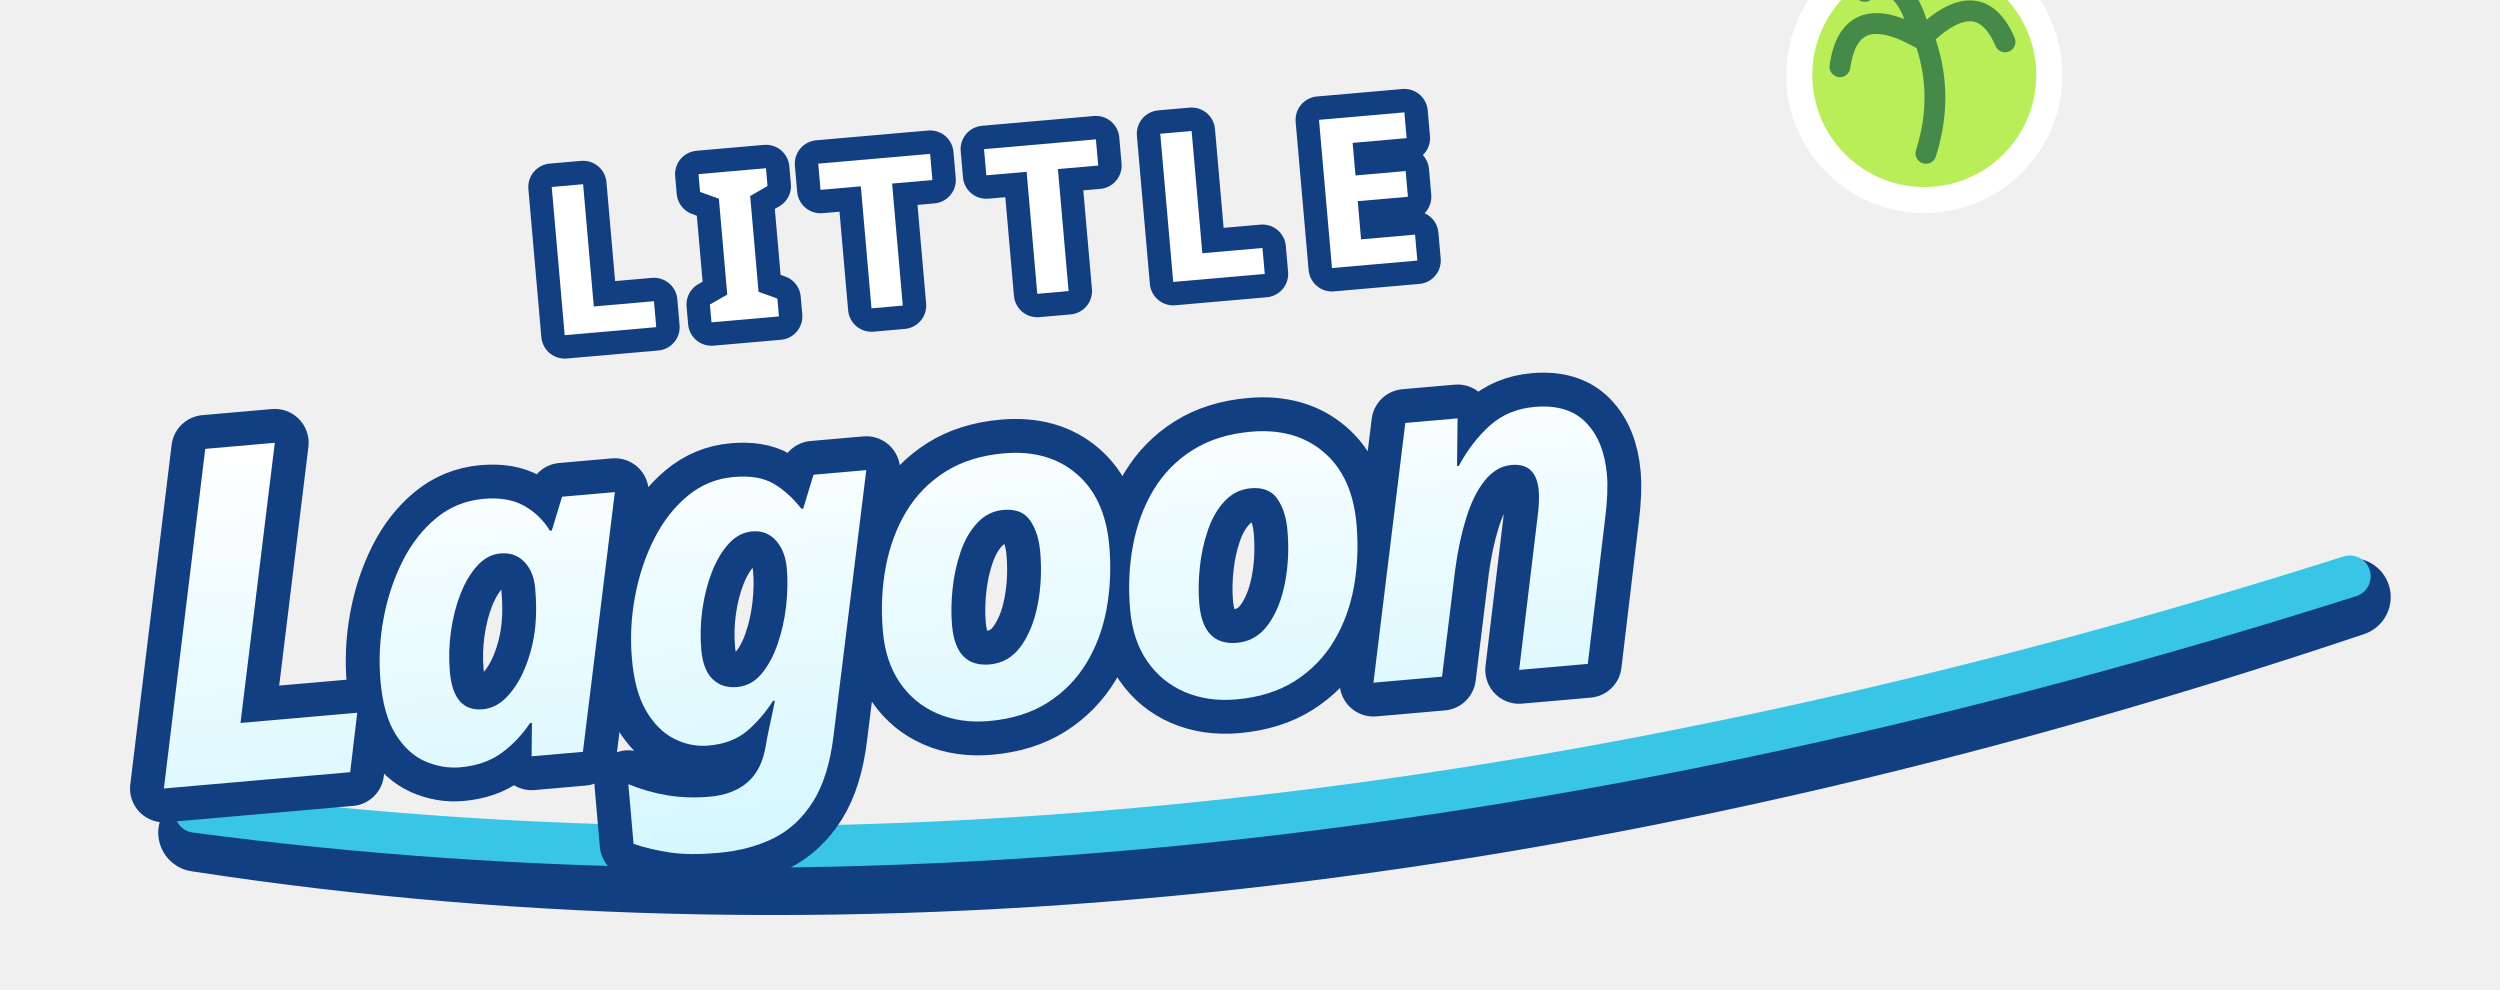
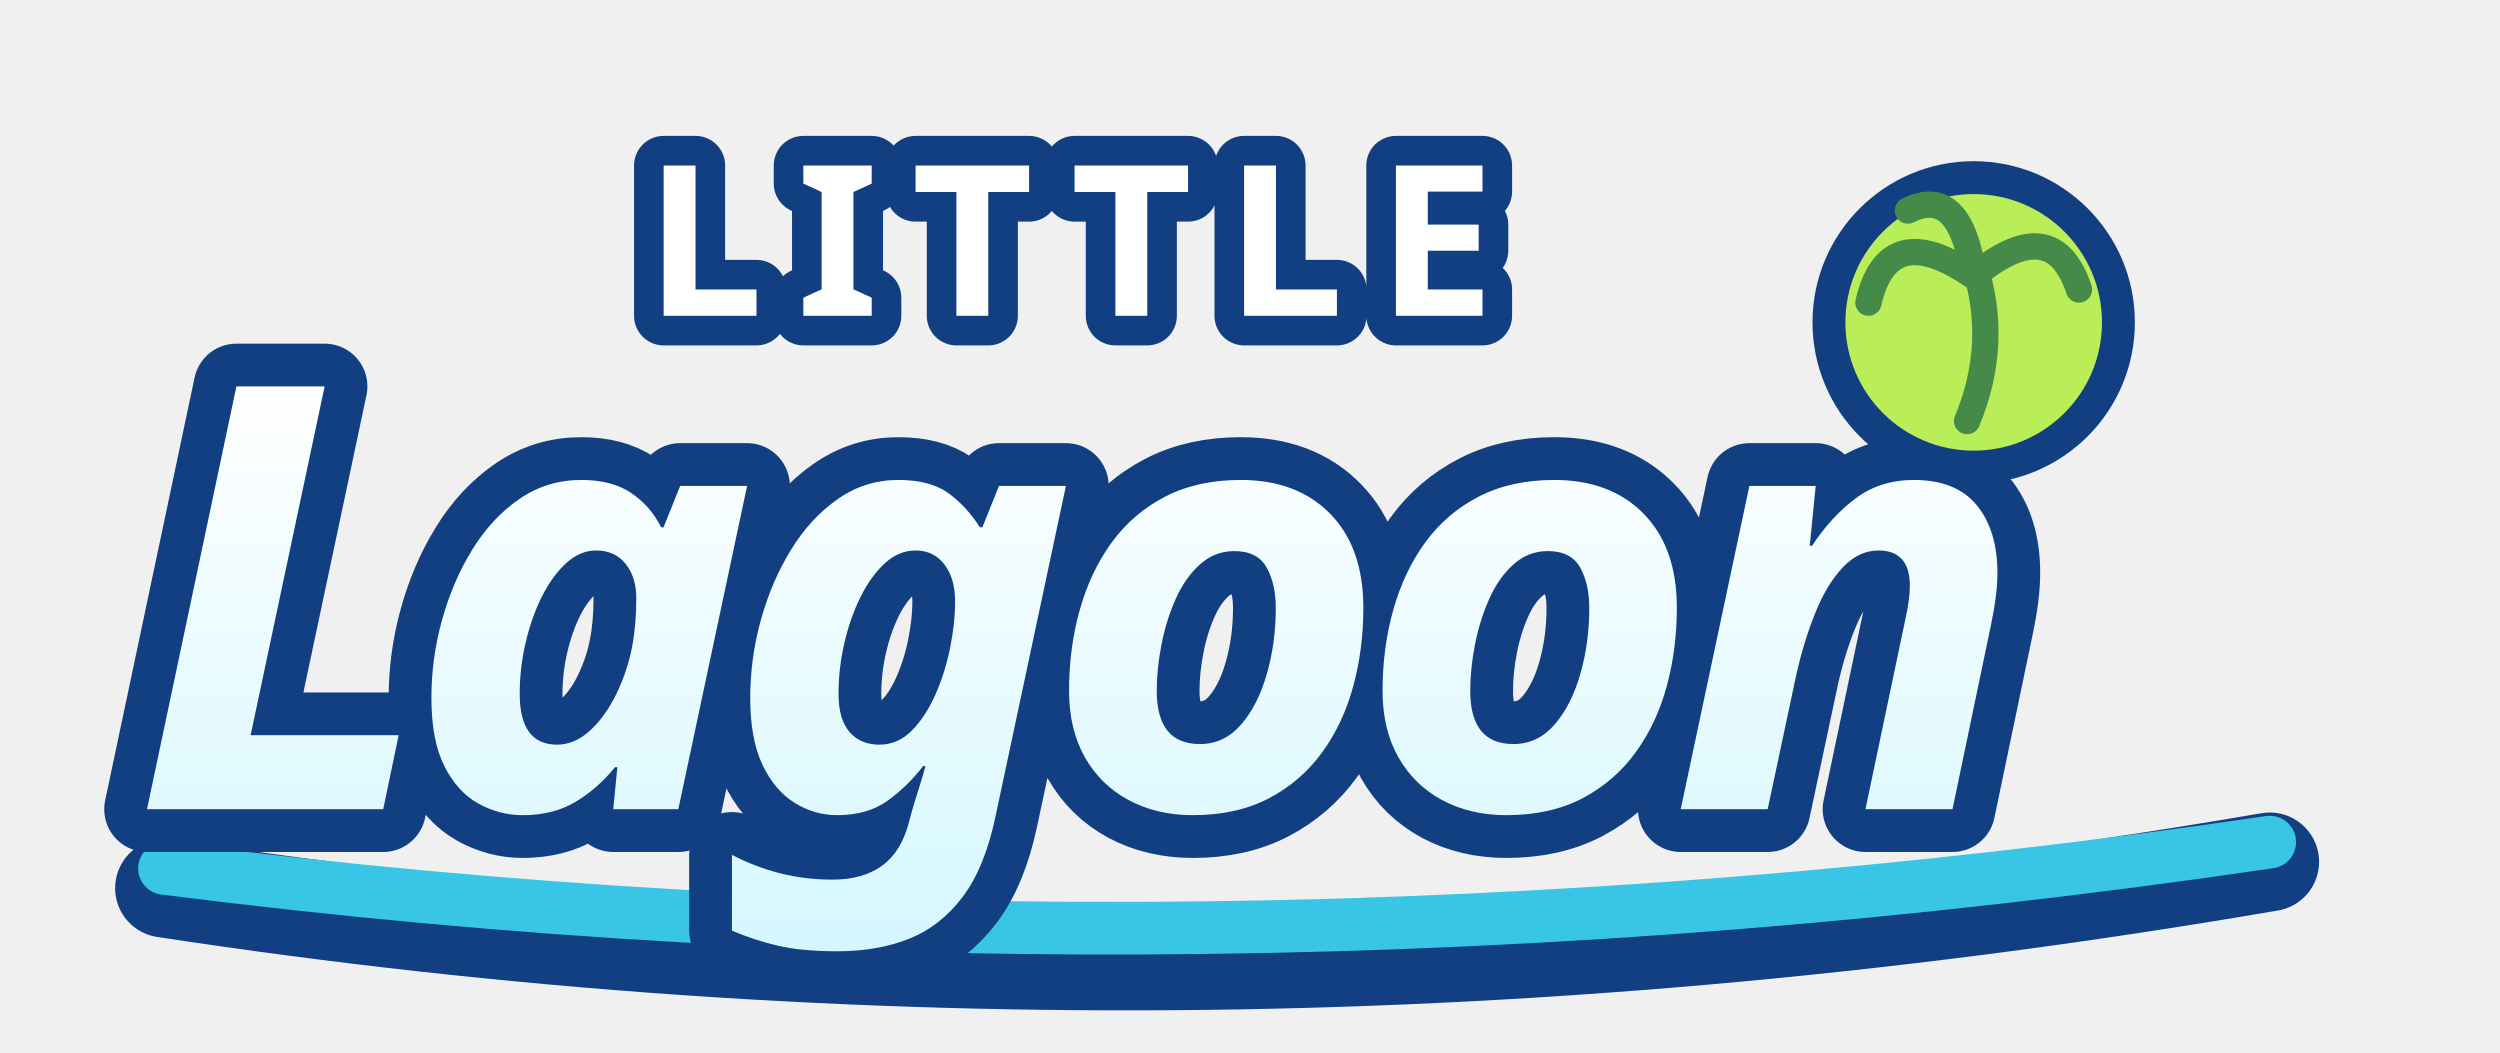
- <svg xmlns="http://www.w3.org/2000/svg" class="lagoon-logo" viewBox="0 0 480 190" role="img" aria-label="Little Lagoon">
+ <svg xmlns="http://www.w3.org/2000/svg" class="lagoon-logo" viewBox="0 0 380 160" role="img" aria-label="Little Lagoon">
  <defs>
    <linearGradient id="lagoon-letter" x2="0" y2="1">
      <stop stop-color="#fff" />
      <stop offset="1" stop-color="#d4f7ff" />
    </linearGradient>
  </defs>
-   <g transform="rotate(-5 240 95)" stroke-linejoin="round">
-     <path d="M33 142Q221 188 449 133" fill="none" stroke="#123f81" stroke-width="15" stroke-linecap="round" />
-     <path d="M33 138Q221 180 449 129" fill="none" stroke="#39c6e6" stroke-width="8" stroke-linecap="round" />
-     <text x="108" y="53" fill="#fff" stroke="#123f81" stroke-width="9" paint-order="stroke" font-family="Arial Rounded MT Bold,Trebuchet MS,sans-serif" font-size="40" font-weight="900" letter-spacing="8">LITTLE</text>
-     <text x="25" y="133" fill="url(#lagoon-letter)" stroke="#123f81" stroke-width="13" paint-order="stroke" font-family="Arial Rounded MT Bold,Trebuchet MS,sans-serif" font-size="90" font-style="italic" font-weight="900" letter-spacing="-5">Lagoon</text>
-     <g transform="translate(376 26)">
-       <circle r="24" fill="#b9ee58" stroke="#fff" stroke-width="5" />
+   <g stroke-linejoin="round">
+     <path d="M25 135Q182 159 345 131" fill="none" stroke="#123f81" stroke-width="15" stroke-linecap="round" />
+     <path d="M25 132Q182 152 345 128" fill="none" stroke="#39c6e6" stroke-width="8" stroke-linecap="round" />
+     <text x="98" y="48" fill="#fff" stroke="#123f81" stroke-width="9" paint-order="stroke" font-family="Arial Rounded MT Bold,Trebuchet MS,sans-serif" font-size="32" font-weight="900" letter-spacing="5">LITTLE</text>
+     <text x="20" y="123" fill="url(#lagoon-letter)" stroke="#123f81" stroke-width="13" paint-order="stroke" font-family="Arial Rounded MT Bold,Trebuchet MS,sans-serif" font-size="90" font-style="italic" font-weight="900" letter-spacing="-5">Lagoon</text>
+     <g transform="translate(300 49)">
+       <circle r="22" fill="#b9ee58" stroke="#123f81" stroke-width="5" />
      <path d="M-1 15Q4 3 0-9M0-7Q-13-16-16-3M0-7Q12-17 16-5M0-7Q-2-21-10-17" fill="none" stroke="#458a48" stroke-width="4" stroke-linecap="round" />
    </g>
  </g>
</svg>
